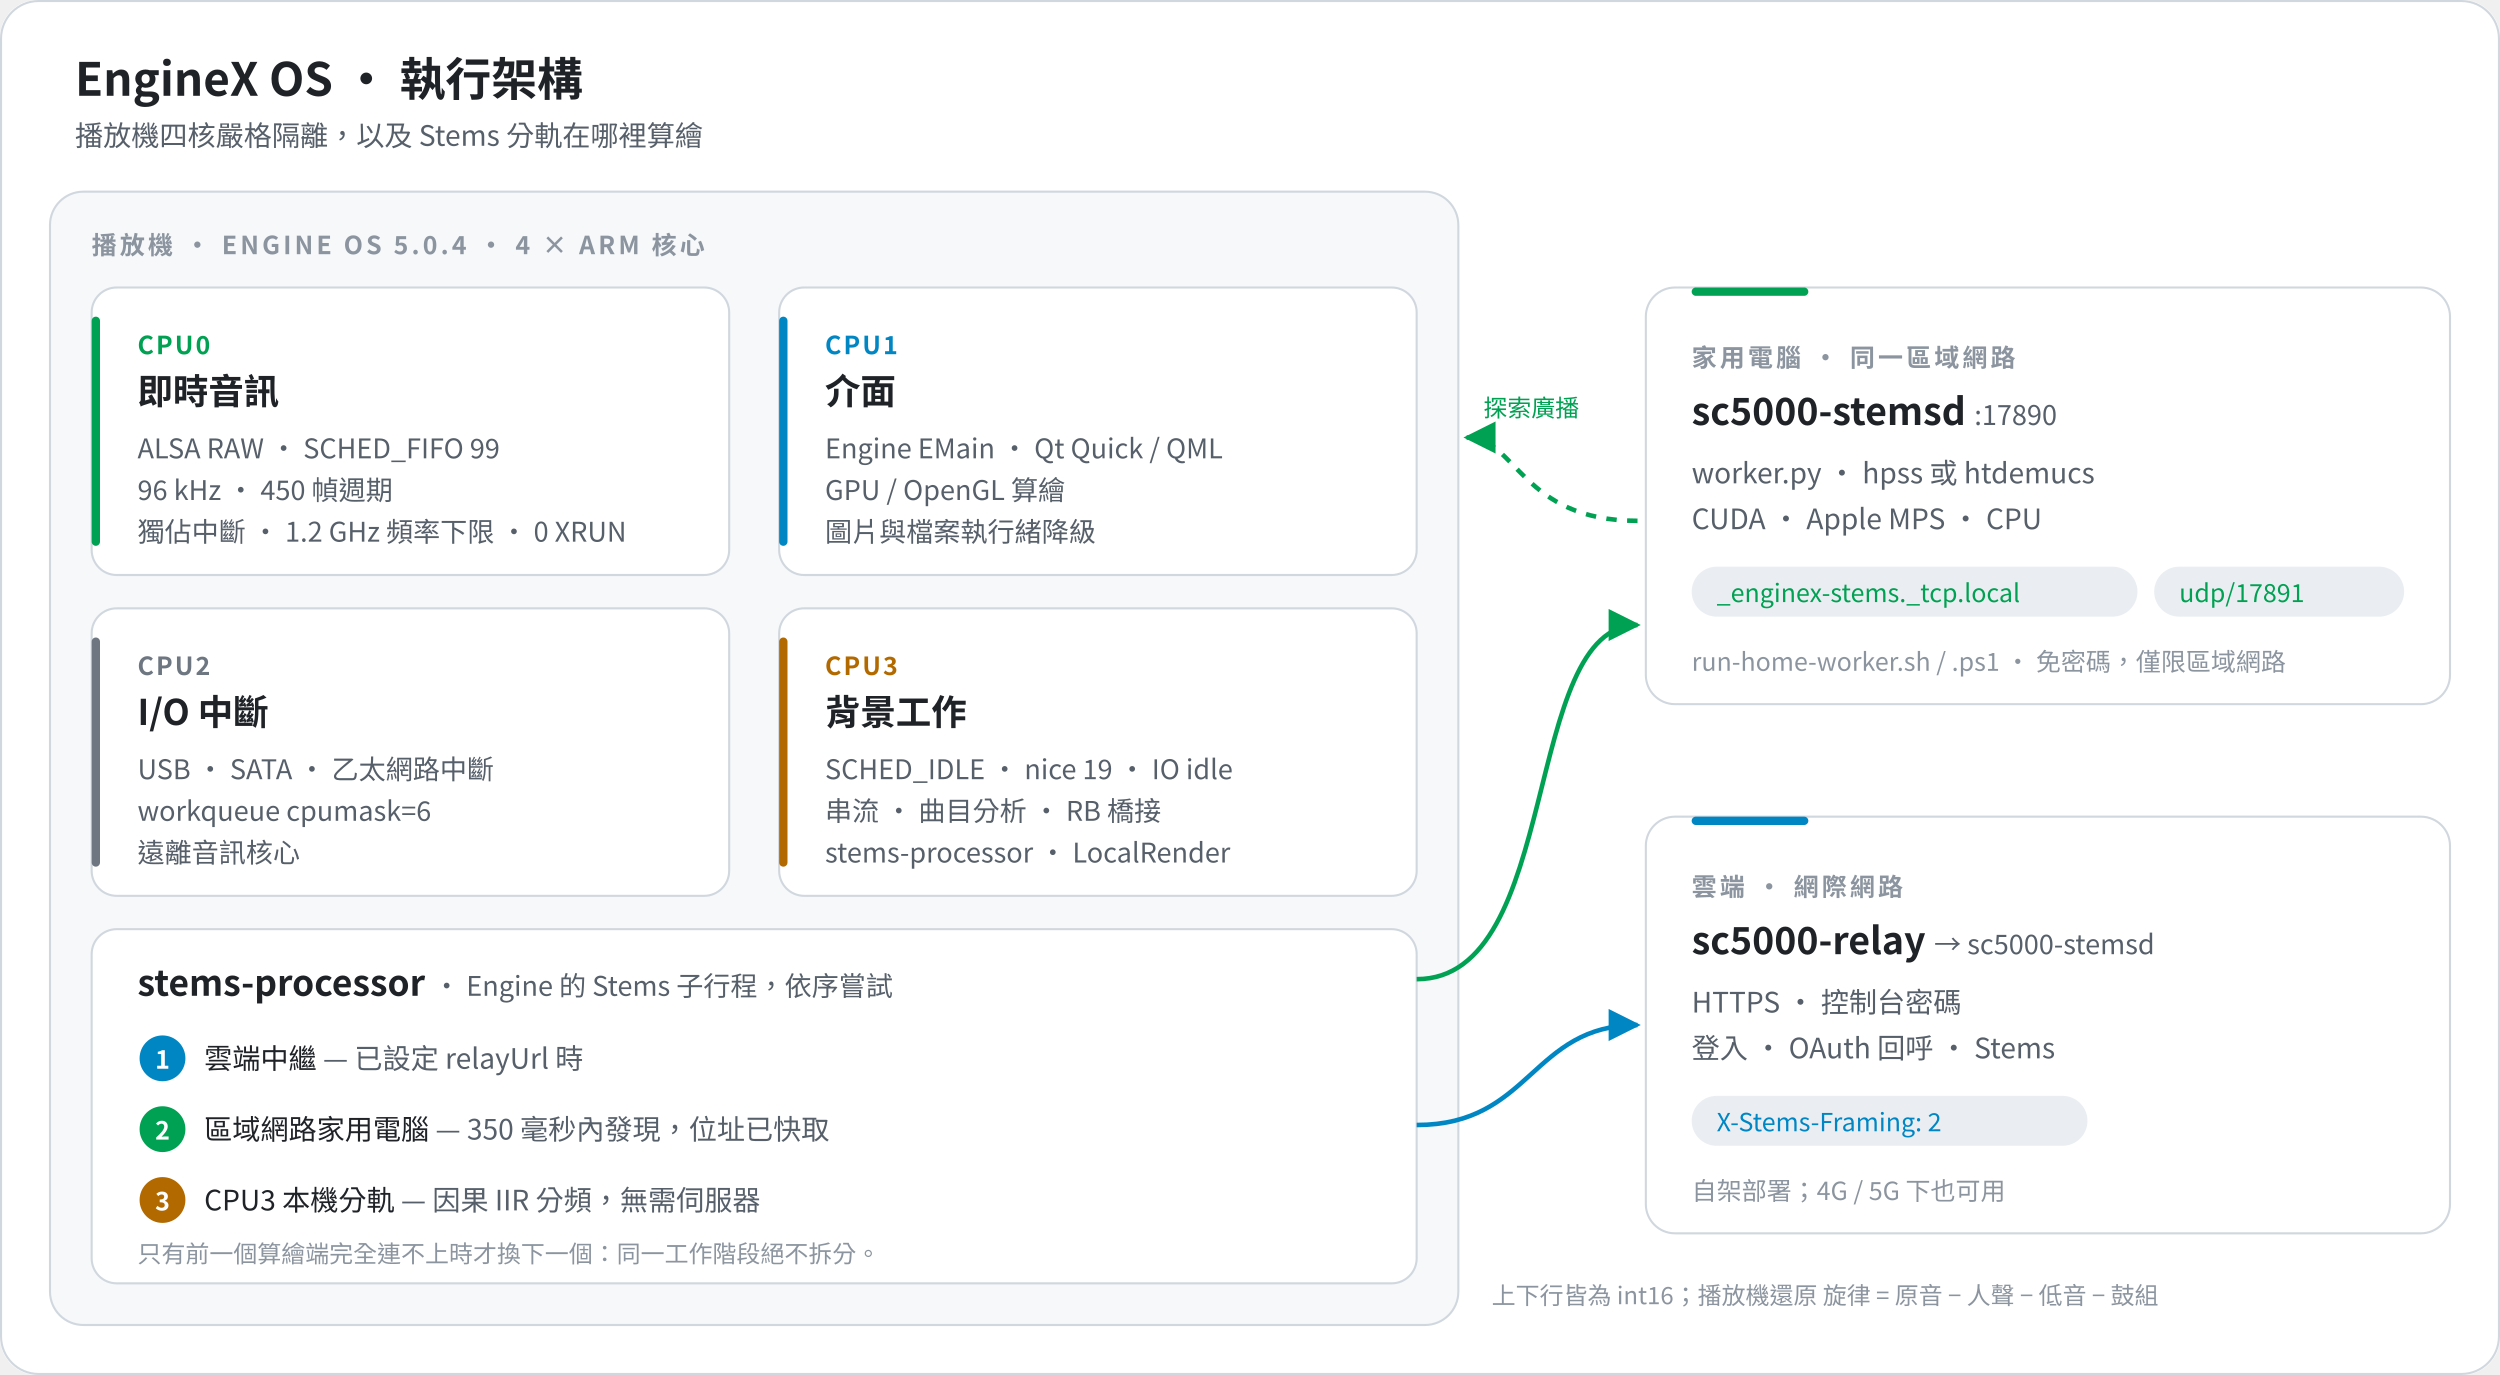
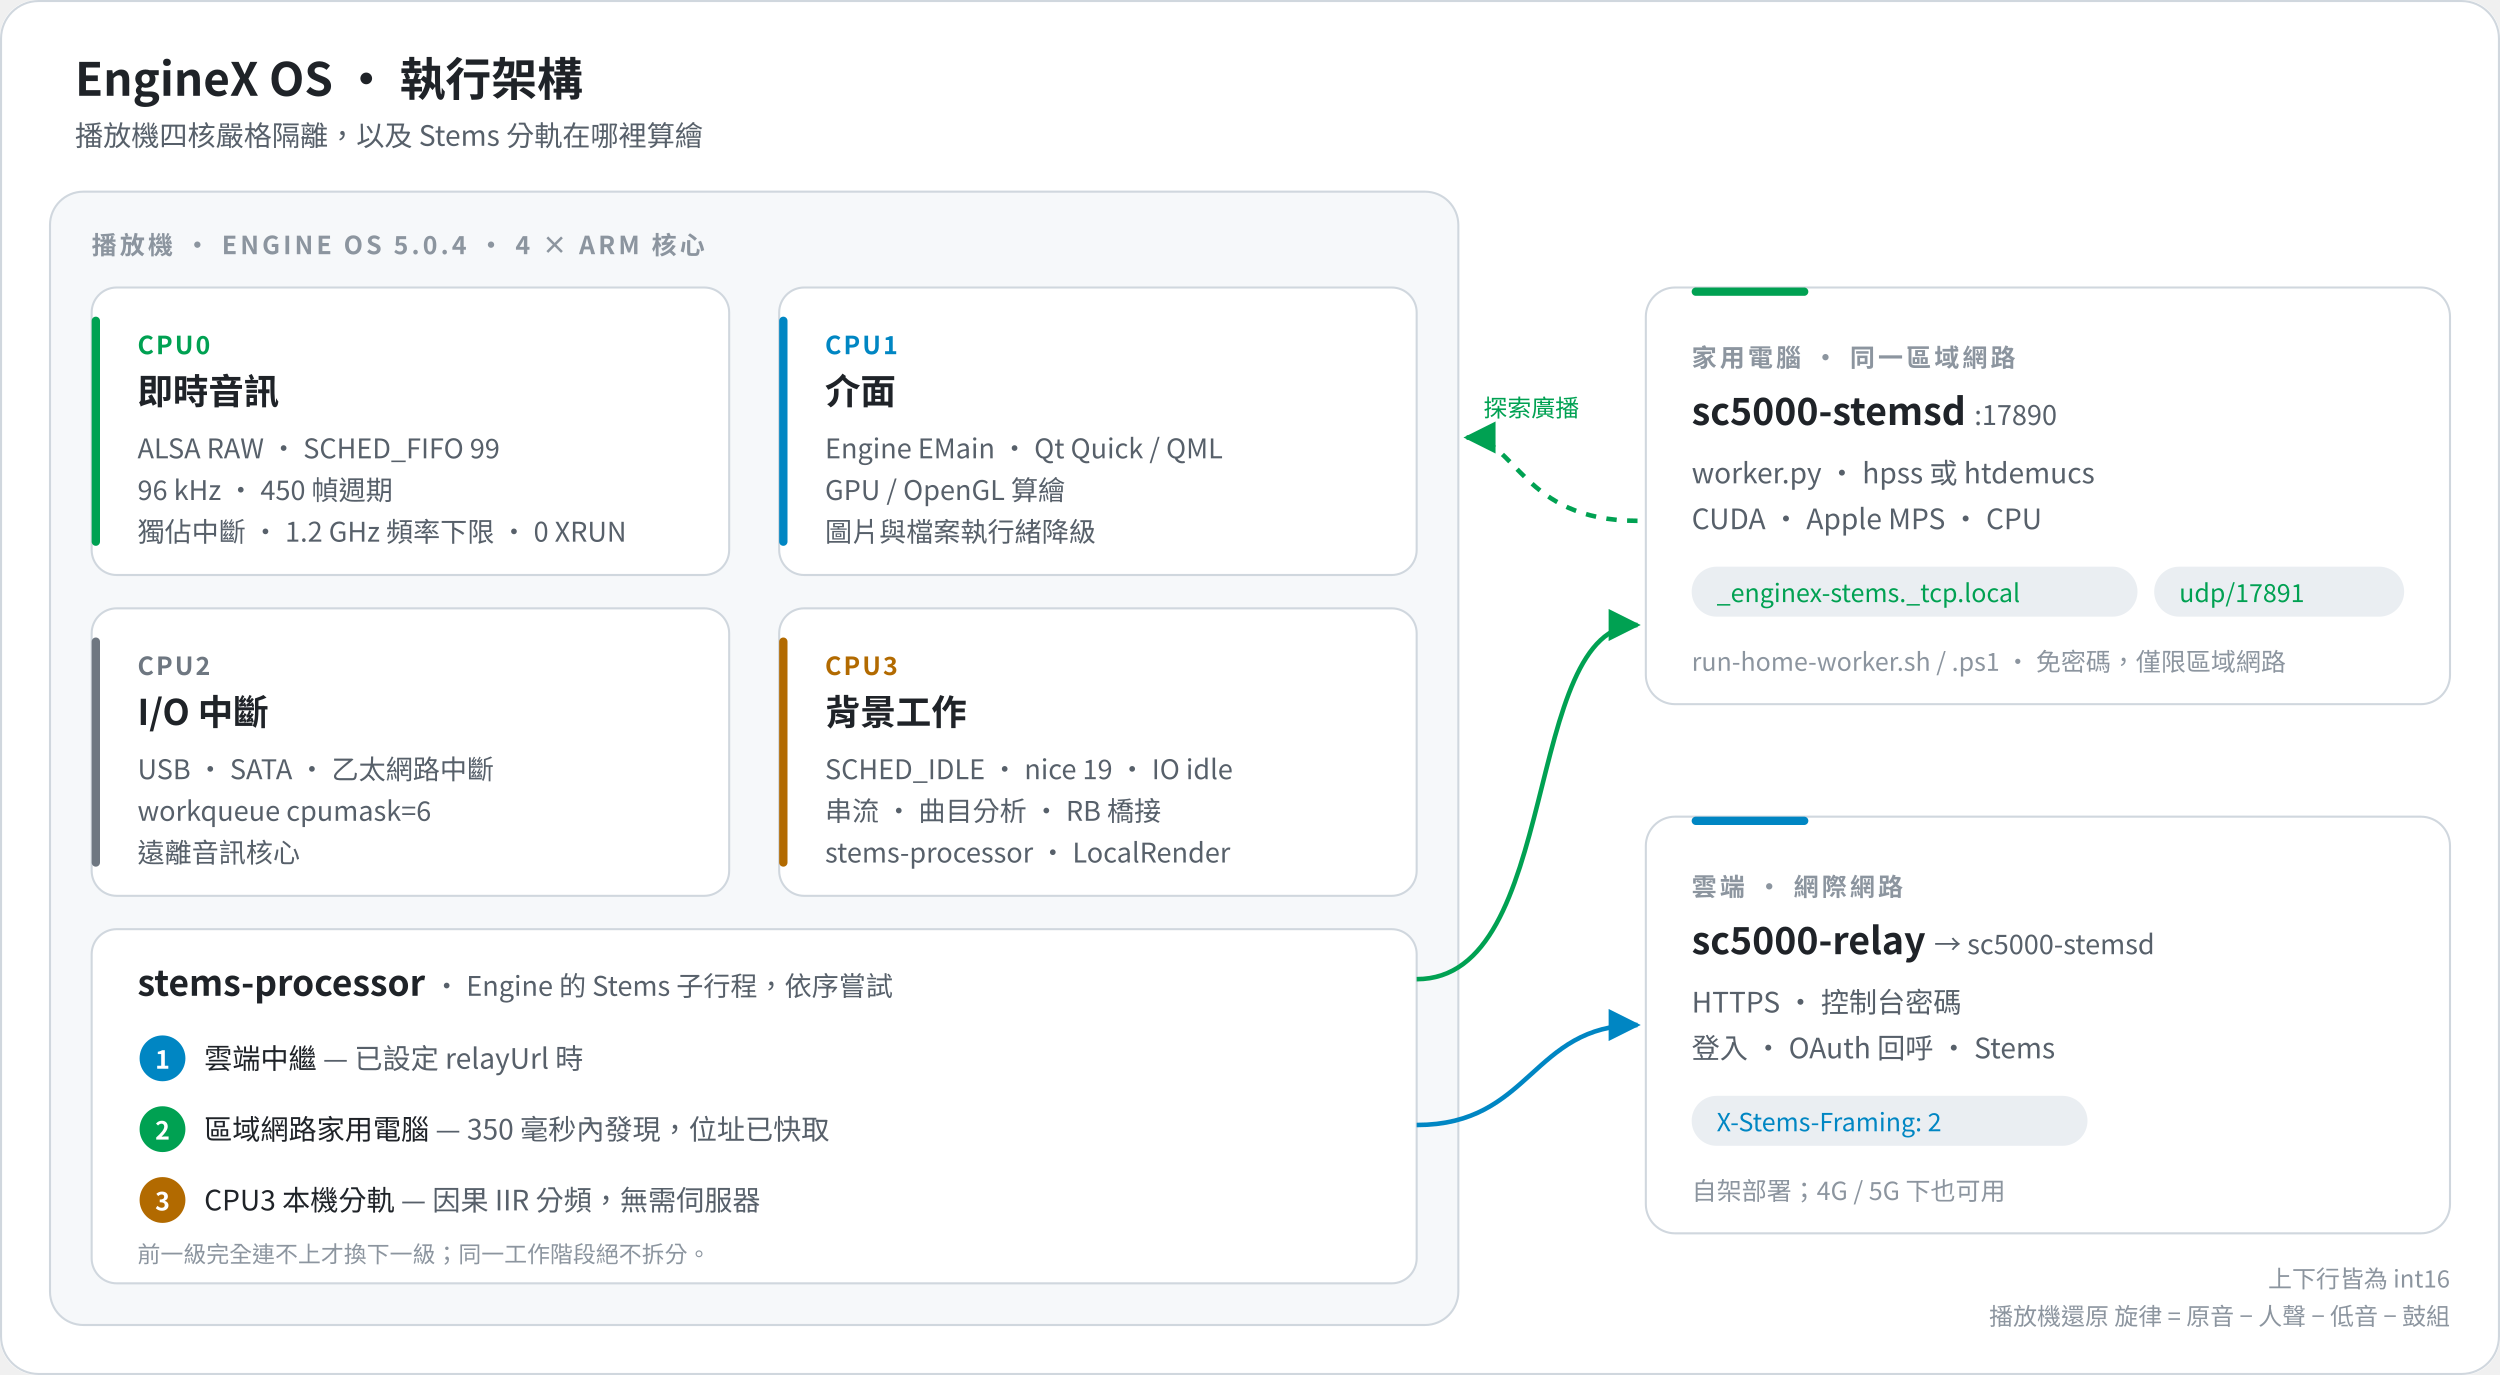
<svg xmlns="http://www.w3.org/2000/svg" viewBox="0 0 1200 660" width="1200" height="660" role="img" aria-labelledby="title desc">
  <style>
    .bg{fill:#ffffff}
    .frame{fill:none;stroke:#d0d7de}
    .deck{fill:#f6f8fa;stroke:#d0d7de}
    .card{fill:#ffffff;stroke:#d0d7de}
    .t{fill:#1f2328}
    .m{fill:#57606a}
    .faint{fill:#8c959f}
    .line{stroke:#8c959f}
    .chip{fill:#eaeef2}
    .g{fill:#00a152} .gs{stroke:#00a152}
    .b{fill:#0086c3} .bs{stroke:#0086c3}
    .a{fill:#b26a00} .as{stroke:#b26a00}
    .n{fill:#6e7781} .ns{stroke:#6e7781}
    @media (prefers-color-scheme: dark){
      .bg{fill:#0d1117}
      .frame{stroke:#30363d}
      .deck{fill:#11161d;stroke:#30363d}
      .card{fill:#161b22;stroke:#30363d}
      .t{fill:#e6edf3}
      .m{fill:#9da7b3}
      .faint{fill:#6e7681}
      .line{stroke:#6e7681}
      .chip{fill:#21262d}
      .g{fill:#00e676} .gs{stroke:#00e676}
      .b{fill:#00b0ff} .bs{stroke:#00b0ff}
      .a{fill:#ffb300} .as{stroke:#ffb300}
      .n{fill:#8b949e} .ns{stroke:#8b949e}
    }
    text{font-family:-apple-system,'Segoe UI','PingFang TC','Microsoft JhengHei','Noto Sans CJK TC','Source Han Sans TC',Helvetica,Arial,sans-serif}
    .mono{font-family:ui-monospace,SFMono-Regular,Menlo,Consolas,'PingFang TC','Microsoft JhengHei','Noto Sans CJK TC','Source Han Sans TC',monospace}
  </style>
  <defs>
    <marker id="arrowG" viewBox="0 0 10 10" refX="9" refY="5" markerWidth="7" markerHeight="7" orient="auto-start-reverse">
      <path d="M0 0L10 5L0 10z" class="g" />
    </marker>
    <marker id="arrowB" viewBox="0 0 10 10" refX="9" refY="5" markerWidth="7" markerHeight="7" orient="auto-start-reverse">
      <path d="M0 0L10 5L0 10z" class="b" />
    </marker>
    <marker id="arrowA" viewBox="0 0 10 10" refX="9" refY="5" markerWidth="7" markerHeight="7" orient="auto-start-reverse">
      <path d="M0 0L10 5L0 10z" class="a" />
    </marker>
  </defs>
  <rect width="1200" height="660" rx="18" class="bg" />
  <rect x="0.5" y="0.5" width="1199" height="659" rx="18" class="frame" />
  <text x="36" y="46" font-size="22" font-weight="700" class="t">EngineX OS · 執行架構</text>
  <text x="36" y="70" font-size="13.5" class="m">播放機四核嚴格隔離，以及 Stems 分軌在哪裡算繪</text>
  <rect x="24" y="92" width="676" height="544" rx="16" class="deck" />
  <text x="44" y="122" font-size="12" font-weight="700" letter-spacing="1.5" class="faint">播放機 · ENGINE OS 5.0.4 · 4 × ARM 核心</text>
  <g transform="translate(44 138)">
    <rect width="306" height="138" rx="12" class="card" />
    <rect x="0" y="14" width="4" height="110" rx="2" class="g" />
    <text x="22" y="32" font-size="12" font-weight="700" letter-spacing="1" class="mono g">CPU0</text>
    <text x="22" y="56" font-size="17" font-weight="700" class="t">即時音訊</text>
    <text x="22" y="82" font-size="13" class="m mono">ALSA RAW · SCHED_FIFO 99</text>
    <text x="22" y="102" font-size="13" class="m">96 kHz · 450 幀週期</text>
    <text x="22" y="122" font-size="13" class="m">獨佔中斷 · 1.2 GHz 頻率下限 · 0 XRUN</text>
  </g>
  <g transform="translate(374 138)">
    <rect width="306" height="138" rx="12" class="card" />
    <rect x="0" y="14" width="4" height="110" rx="2" class="b" />
    <text x="22" y="32" font-size="12" font-weight="700" letter-spacing="1" class="mono b">CPU1</text>
    <text x="22" y="56" font-size="17" font-weight="700" class="t">介面</text>
    <text x="22" y="82" font-size="13" class="m">Engine EMain · Qt Quick / QML</text>
    <text x="22" y="102" font-size="13" class="m">GPU / OpenGL 算繪</text>
    <text x="22" y="122" font-size="13" class="m">圖片與檔案執行緒降級</text>
  </g>
  <g transform="translate(44 292)">
    <rect width="306" height="138" rx="12" class="card" />
    <rect x="0" y="14" width="4" height="110" rx="2" class="n" />
    <text x="22" y="32" font-size="12" font-weight="700" letter-spacing="1" class="mono n">CPU2</text>
    <text x="22" y="56" font-size="17" font-weight="700" class="t">I/O 中斷</text>
    <text x="22" y="82" font-size="13" class="m">USB · SATA · 乙太網路中斷</text>
    <text x="22" y="102" font-size="13" class="m mono">workqueue cpumask=6</text>
    <text x="22" y="122" font-size="13" class="m">遠離音訊核心</text>
  </g>
  <g transform="translate(374 292)">
    <rect width="306" height="138" rx="12" class="card" />
    <rect x="0" y="14" width="4" height="110" rx="2" class="a" />
    <text x="22" y="32" font-size="12" font-weight="700" letter-spacing="1" class="mono a">CPU3</text>
    <text x="22" y="56" font-size="17" font-weight="700" class="t">背景工作</text>
    <text x="22" y="82" font-size="13" class="m mono">SCHED_IDLE · nice 19 · IO idle</text>
    <text x="22" y="102" font-size="13" class="m">串流 · 曲目分析 · RB 橋接</text>
    <text x="22" y="122" font-size="13" class="m">stems-processor · LocalRender</text>
  </g>
  <g transform="translate(44 446)">
    <rect width="636" height="170" rx="12" class="card" />
    <text x="22" y="32" font-size="17" font-weight="700" class="t">stems-processor <tspan font-size="13" font-weight="400" class="m">· Engine 的 Stems 子行程，依序嘗試</tspan>
    </text>
    <g font-size="13.5">
      <circle cx="34" cy="62" r="11" class="b" />
      <text x="34" y="67" text-anchor="middle" font-size="12" font-weight="700" class="bg">1</text>
      <text x="54" y="67" class="t">雲端中繼 <tspan class="m">— 已設定 relayUrl 時</tspan>
      </text>
      <circle cx="34" cy="96" r="11" class="g" />
      <text x="34" y="101" text-anchor="middle" font-size="12" font-weight="700" class="bg">2</text>
      <text x="54" y="101" class="t">區域網路家用電腦 <tspan class="m">— 350 毫秒內發現，位址已快取</tspan>
      </text>
      <circle cx="34" cy="130" r="11" class="a" />
      <text x="34" y="135" text-anchor="middle" font-size="12" font-weight="700" class="bg">3</text>
      <text x="54" y="135" class="t">CPU3 本機分軌 <tspan class="m">— 因果 IIR 分頻，無需伺服器</tspan>
      </text>
    </g>
-     <text x="22" y="160" font-size="11.5" class="faint">只有前一個算繪端完全連不上時才換下一個：同一工作階段絕不拆分。</text>
+     <text x="22" y="160" font-size="11" class="faint">前一級完全連不上才換下一級；同一工作階段絕不拆分。</text>
  </g>
  <g transform="translate(790 138)">
    <rect width="386" height="200" rx="14" class="card" />
    <rect x="22" y="0" width="56" height="4" rx="2" class="g" />
    <text x="22" y="38" font-size="12" font-weight="700" letter-spacing="1.5" class="faint">家用電腦 · 同一區域網路</text>
    <text x="22" y="66" font-size="18" font-weight="700" class="t">sc5000-stemsd <tspan font-size="13" font-weight="400" class="m mono">:17890</tspan>
    </text>
    <text x="22" y="94" font-size="13.5" class="m">worker.py · hpss 或 htdemucs</text>
    <text x="22" y="116" font-size="13.5" class="m">CUDA · Apple MPS · CPU</text>
    <rect x="22" y="134" width="214" height="24" rx="12" class="chip" />
    <text x="34" y="151" font-size="12" class="mono g">_enginex-stems._tcp.local</text>
    <rect x="244" y="134" width="120" height="24" rx="12" class="chip" />
    <text x="256" y="151" font-size="12" class="mono g">udp/17891</text>
    <text x="22" y="184" font-size="12" class="faint">run-home-worker.sh / .ps1 · 免密碼，僅限區域網路</text>
  </g>
  <g transform="translate(790 392)">
    <rect width="386" height="200" rx="14" class="card" />
    <rect x="22" y="0" width="56" height="4" rx="2" class="b" />
    <text x="22" y="38" font-size="12" font-weight="700" letter-spacing="1.5" class="faint">雲端 · 網際網路</text>
    <text x="22" y="66" font-size="18" font-weight="700" class="t">sc5000-relay <tspan font-size="13" font-weight="400" class="m">→ sc5000-stemsd</tspan>
    </text>
    <text x="22" y="94" font-size="13.5" class="m">HTTPS · 控制台密碼</text>
    <text x="22" y="116" font-size="13.5" class="m">登入 · OAuth 回呼 · Stems</text>
    <rect x="22" y="134" width="190" height="24" rx="12" class="chip" />
    <text x="34" y="151" font-size="12" class="mono b">X-Stems-Framing: 2</text>
    <text x="22" y="184" font-size="12" class="faint">自架部署；4G / 5G 下也可用</text>
  </g>
  <g fill="none" stroke-width="2.2">
    <path d="M680 540 C 735 540, 735 492, 786 492" class="bs" marker-end="url(#arrowB)" />
    <path d="M680 470 C 750 470, 730 300, 786 300" class="gs" marker-end="url(#arrowG)" />
    <path d="M786 250 C 730 250, 728 210, 704 210" class="gs" stroke-dasharray="5 5" marker-end="url(#arrowG)" />
  </g>
  <g font-size="11.5">
    <text x="712" y="200" class="g">探索廣播</text>
  </g>
-   <text x="716" y="626" font-size="11.5" class="faint">上下行皆為 int16；播放機還原 旋律 = 原音 − 人聲 − 低音 − 鼓組</text>
+   <text x="1176" y="618" font-size="11.5" text-anchor="end" class="faint">上下行皆為 int16</text>
+   <text x="1176" y="636" font-size="11.5" text-anchor="end" class="faint">播放機還原 旋律 = 原音 − 人聲 − 低音 − 鼓組</text>
</svg>
